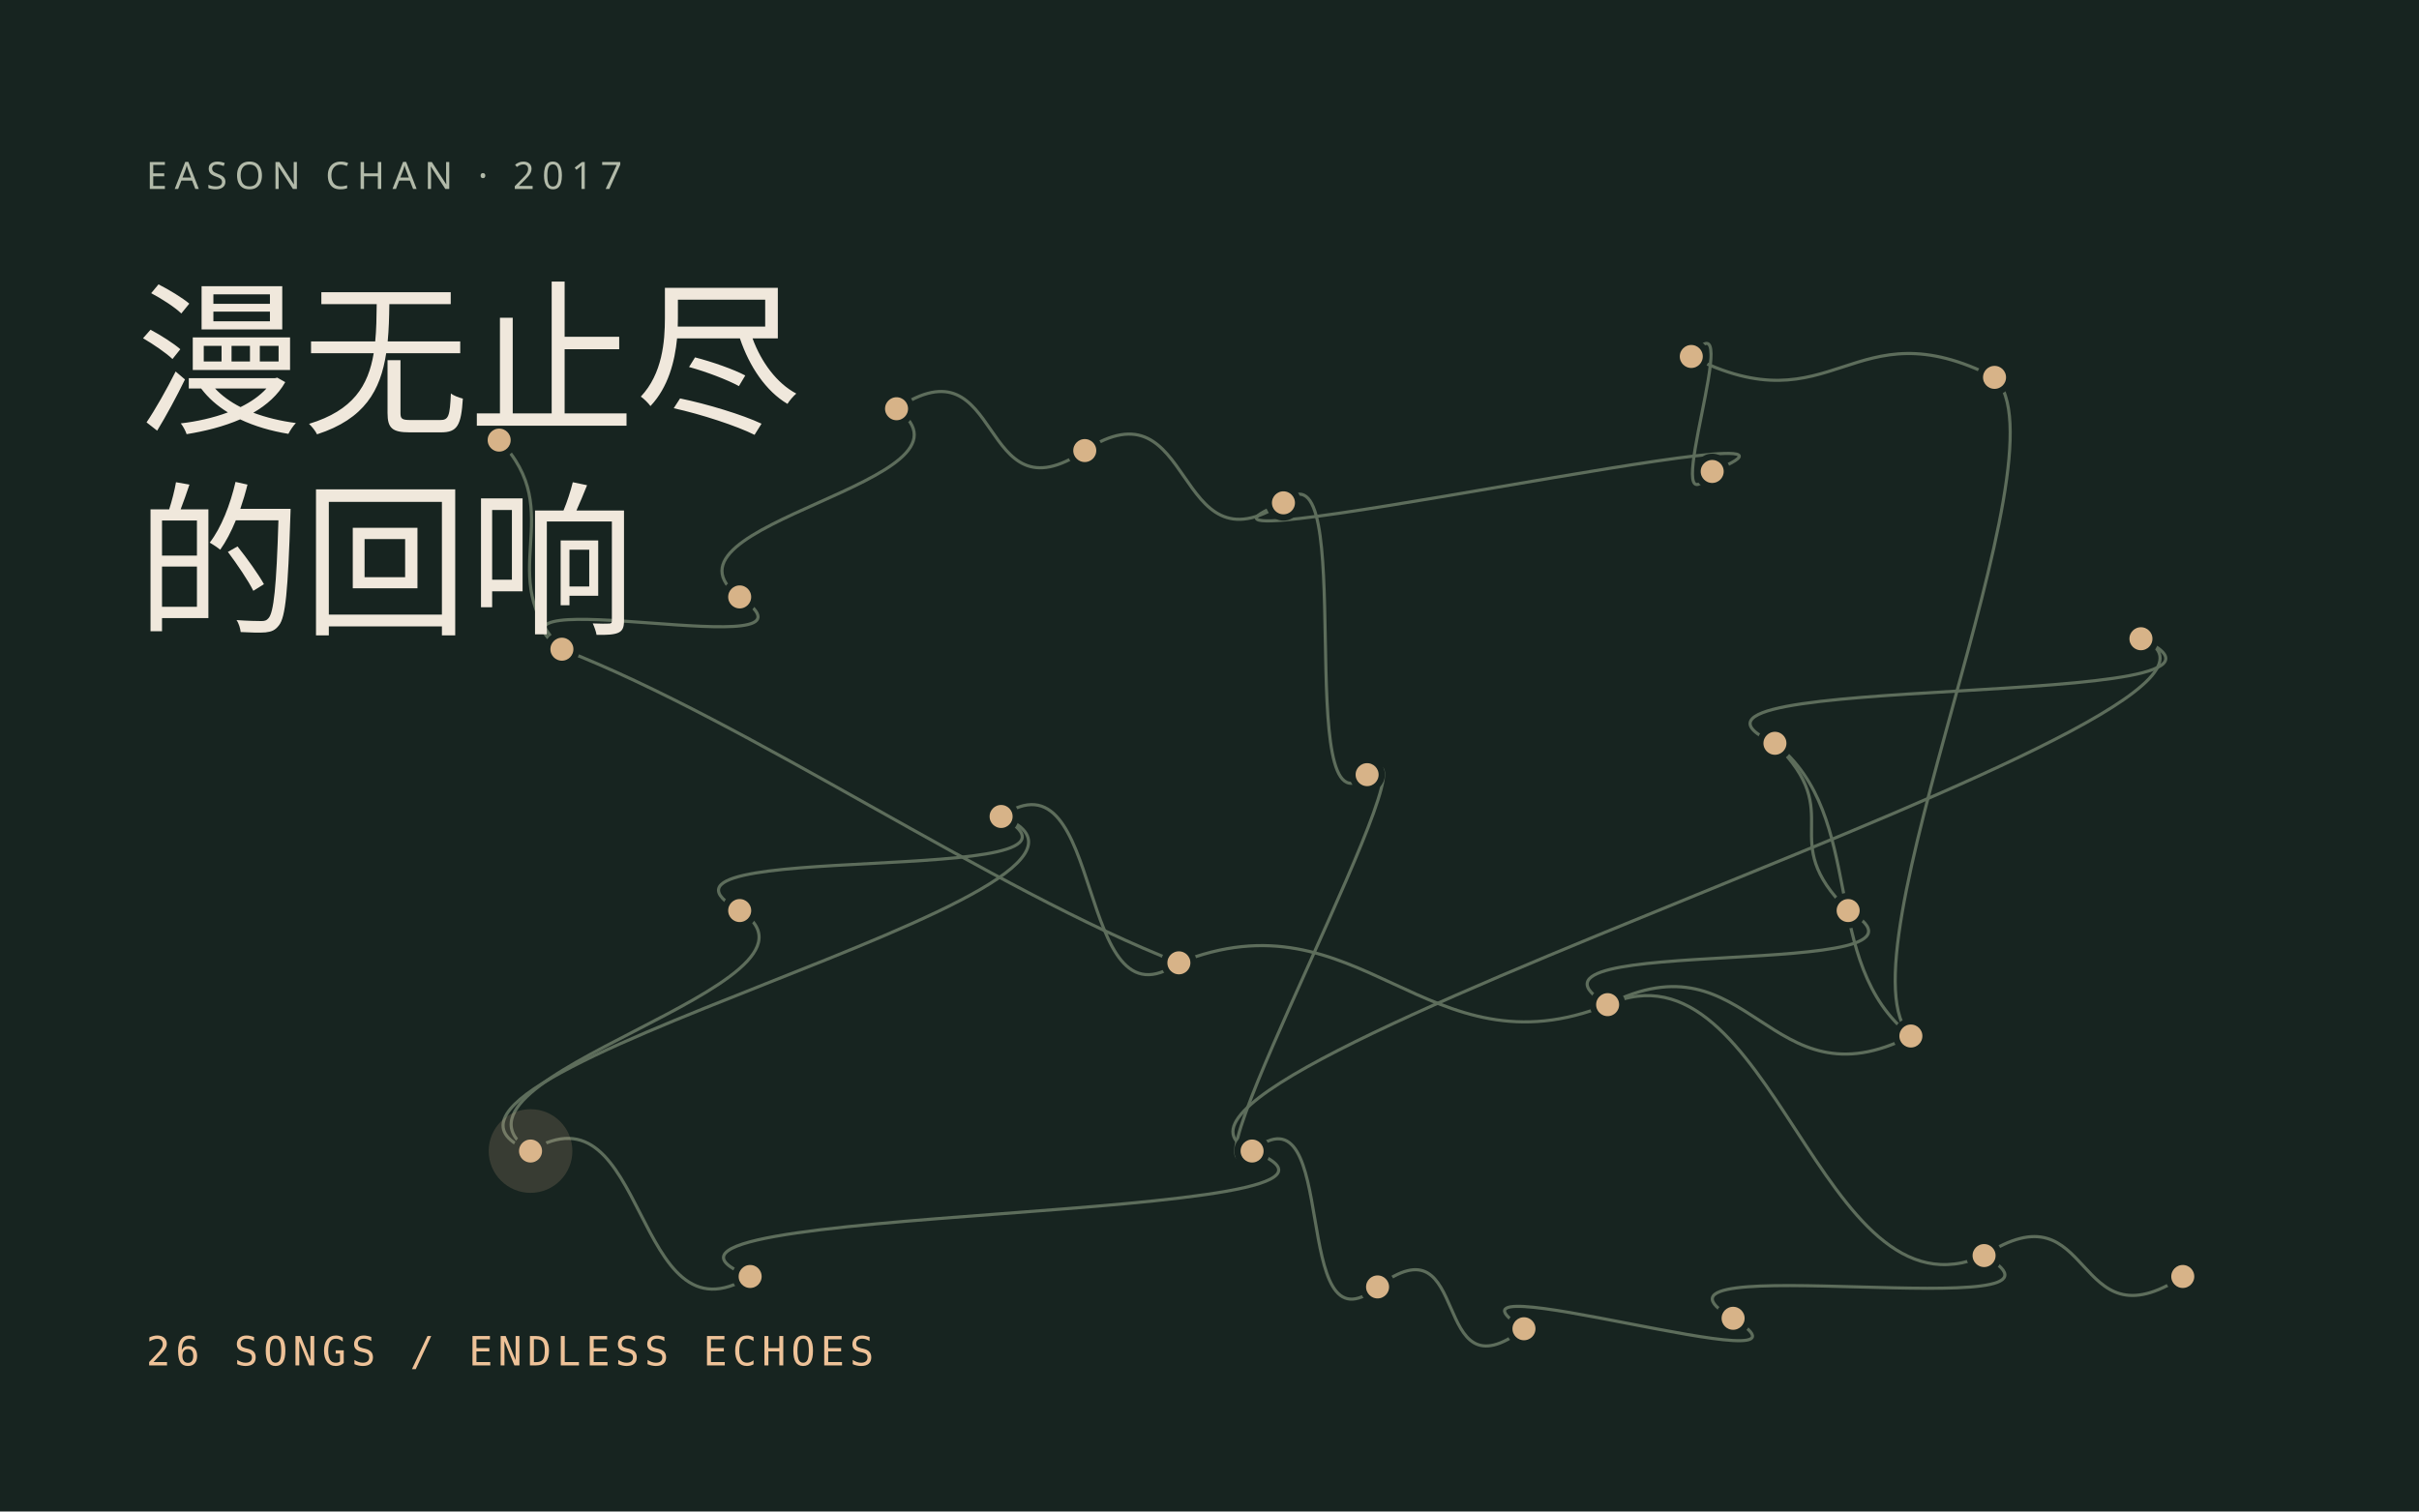
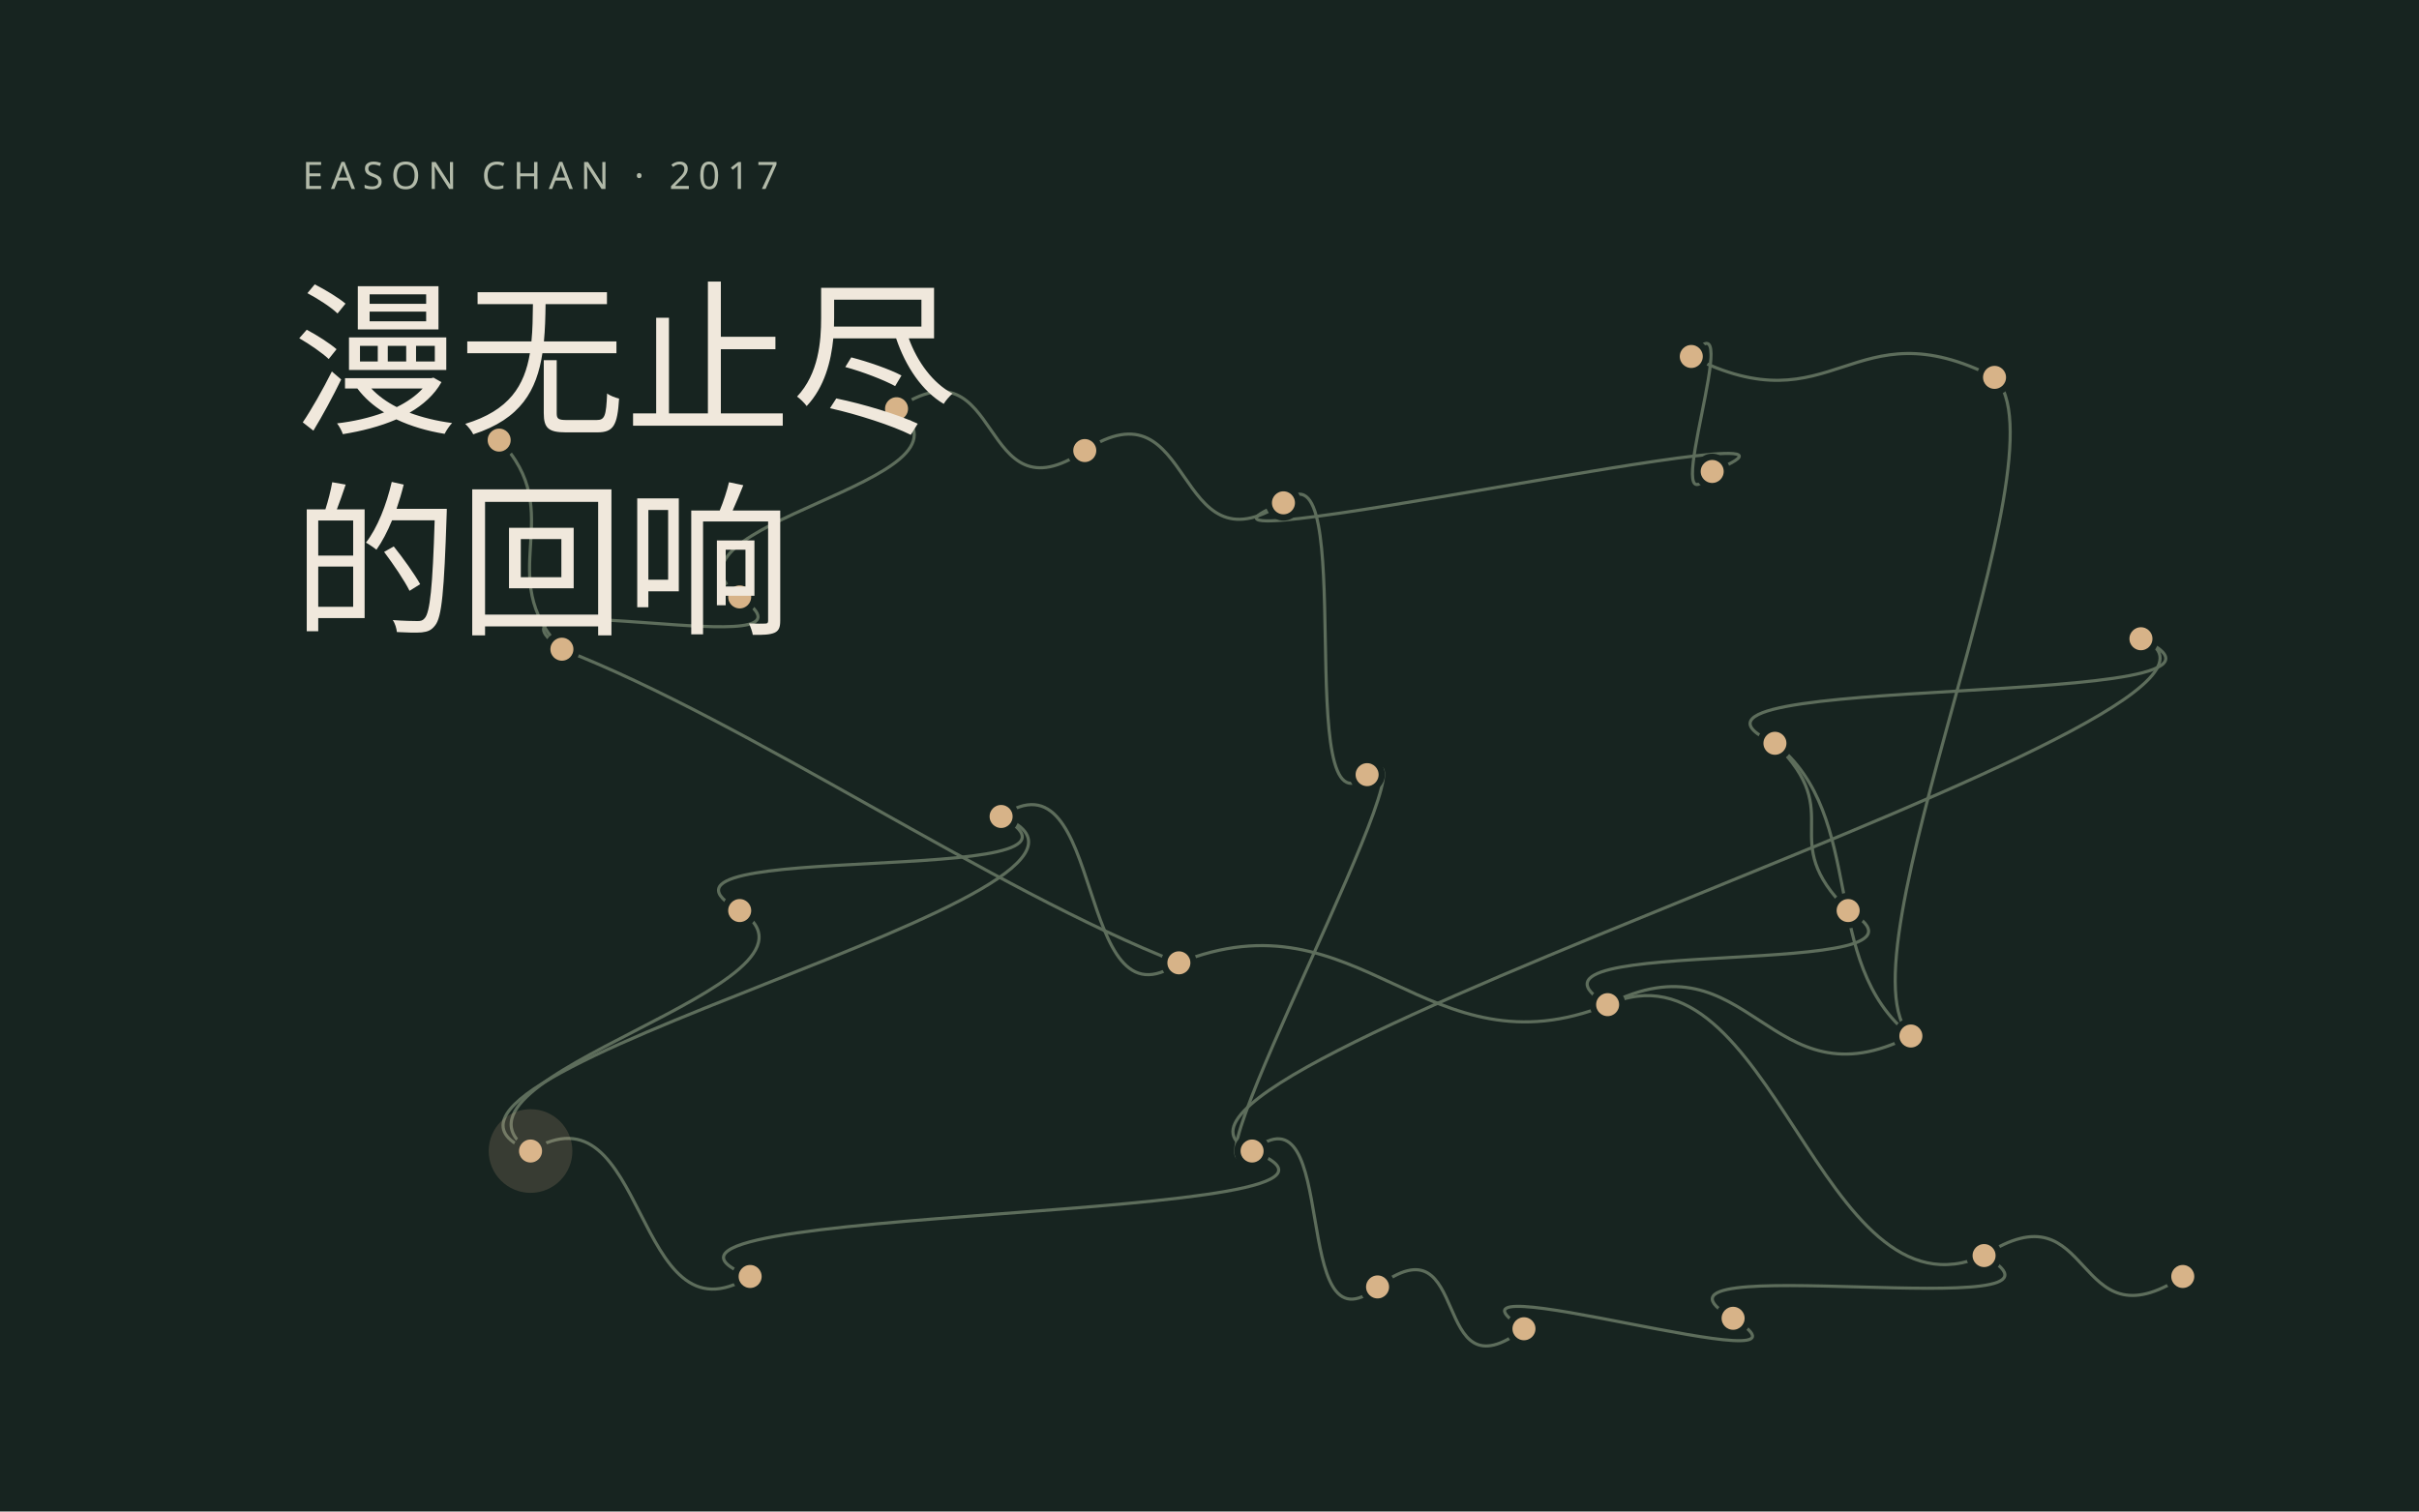
<svg xmlns="http://www.w3.org/2000/svg" viewBox="0 0 960 600" role="img" aria-labelledby="title">
  <rect width="960" height="600" fill="#172420" />
  <g transform="translate(140 100) scale(.83)">
    <g fill="none" stroke="#83937b" stroke-width="1.5" opacity=".65">
      <path d="M190,490 C100,455 520,465 430,430" />
      <path d="M660,510 C599.0,475 841.0,515 780,480" />
      <path d="M680,235 C602.5,200 932.5,220 855,185" />
      <path d="M560,515 C505.0,480 715.0,545 660,510" />
      <path d="M350,95 C403.5,60 391.5,155 445,120" />
      <path d="M490,495 C536.0,460 514.0,550 560,515" />
      <path d="M260,75 C312.0,40 298.0,130 350,95" />
      <path d="M185,165 C137.5,130 307.5,110 260,75" />
      <path d="M100,190 C49.5,155 235.5,200 185,165" />
      <path d="M100,190 C66.0,155 104.0,125 70,90" />
      <path d="M430,430 C473.0,395 447.0,530 490,495" />
      <path d="M430,430 C340,395 945,220 855,185" />
      <path d="M485,250 C526.5,215 388.5,465 430,430" />
      <path d="M445,120 C482.0,85 448.0,285 485,250" />
      <path d="M650,105 C736.5,70 358.5,155 445,120" />
      <path d="M640,50 C668.0,15 622.0,140 650,105" />
      <path d="M785,60 C716.5,25 708.5,85 640,50" />
      <path d="M715,315 C679.5,280 715.5,270 680,235" />
      <path d="M745,375 C700.5,340 724.5,270 680,235" />
      <path d="M745,375 C708.0,340 822.0,95 785,60" />
      <path d="M780,480 C833.5,445 821.5,525 875,490" />
      <path d="M600,360 C540.5,325 774.5,350 715,315" />
      <path d="M600,360 C668.5,325 676.5,410 745,375" />
      <path d="M600,360 C679.0,325 701.0,515 780,480" />
      <path d="M395,340 C305,305 190,225 100,190" />
      <path d="M395,340 C481.5,305 513.5,395 600,360" />
      <path d="M310,270 C360.5,235 344.5,375 395,340" />
      <path d="M185,315 C122.5,280 372.5,305 310,270" />
      <path d="M85,430 C141.5,395 133.5,525 190,490" />
      <path d="M85,430 C-5,395 400,305 310,270" />
      <path d="M85,430 C30.0,395 240.0,350 185,315" />
    </g>
    <g fill="#d7b388" stroke="#172420" stroke-width="3">
      <circle cx="190" cy="490" r="7" />
      <circle cx="660" cy="510" r="7" />
      <circle cx="680" cy="235" r="7" />
      <circle cx="875" cy="490" r="7" />
      <circle cx="560" cy="515" r="7" />
      <circle cx="350" cy="95" r="7" />
      <circle cx="490" cy="495" r="7" />
      <circle cx="260" cy="75" r="7" />
      <circle cx="185" cy="165" r="7" />
      <circle cx="70" cy="90" r="7" />
      <circle cx="100" cy="190" r="7" />
      <circle cx="855" cy="185" r="7" />
      <circle cx="430" cy="430" r="7" />
      <circle cx="485" cy="250" r="7" />
      <circle cx="445" cy="120" r="7" />
      <circle cx="650" cy="105" r="7" />
      <circle cx="640" cy="50" r="7" />
      <circle cx="785" cy="60" r="7" />
      <circle cx="715" cy="315" r="7" />
      <circle cx="745" cy="375" r="7" />
      <circle cx="780" cy="480" r="7" />
      <circle cx="600" cy="360" r="7" />
      <circle cx="395" cy="340" r="7" />
      <circle cx="310" cy="270" r="7" />
      <circle cx="185" cy="315" r="7" />
      <circle cx="85" cy="430" r="7" />
    </g>
    <circle cx="85" cy="430" r="20" fill="#eec298" opacity=".16" />
  </g>
-   <text x="58" y="75" fill="#b2baa9" font-family="sans-serif" font-size="15" letter-spacing="3">EASON CHAN · 2017</text>
-   <text x="54" y="167" fill="#f0e8dc" font-family="sans-serif" font-size="66" font-weight="500">漫无止尽</text>
-   <text x="54" y="247" fill="#f0e8dc" font-family="sans-serif" font-size="66" font-weight="500">的回响</text>
-   <text x="58" y="542" fill="#eec298" font-family="monospace" font-size="16" letter-spacing="2">26 SONGS / ENDLESS ECHOES</text>
+   <text x="120" y="75" fill="#b2baa9" font-family="sans-serif" font-size="15" letter-spacing="3">EASON CHAN · 2017</text>
+   <text x="116" y="167" fill="#f0e8dc" font-family="sans-serif" font-size="66" font-weight="500">漫无止尽</text>
+   <text x="116" y="247" fill="#f0e8dc" font-family="sans-serif" font-size="66" font-weight="500">的回响</text>
</svg>
